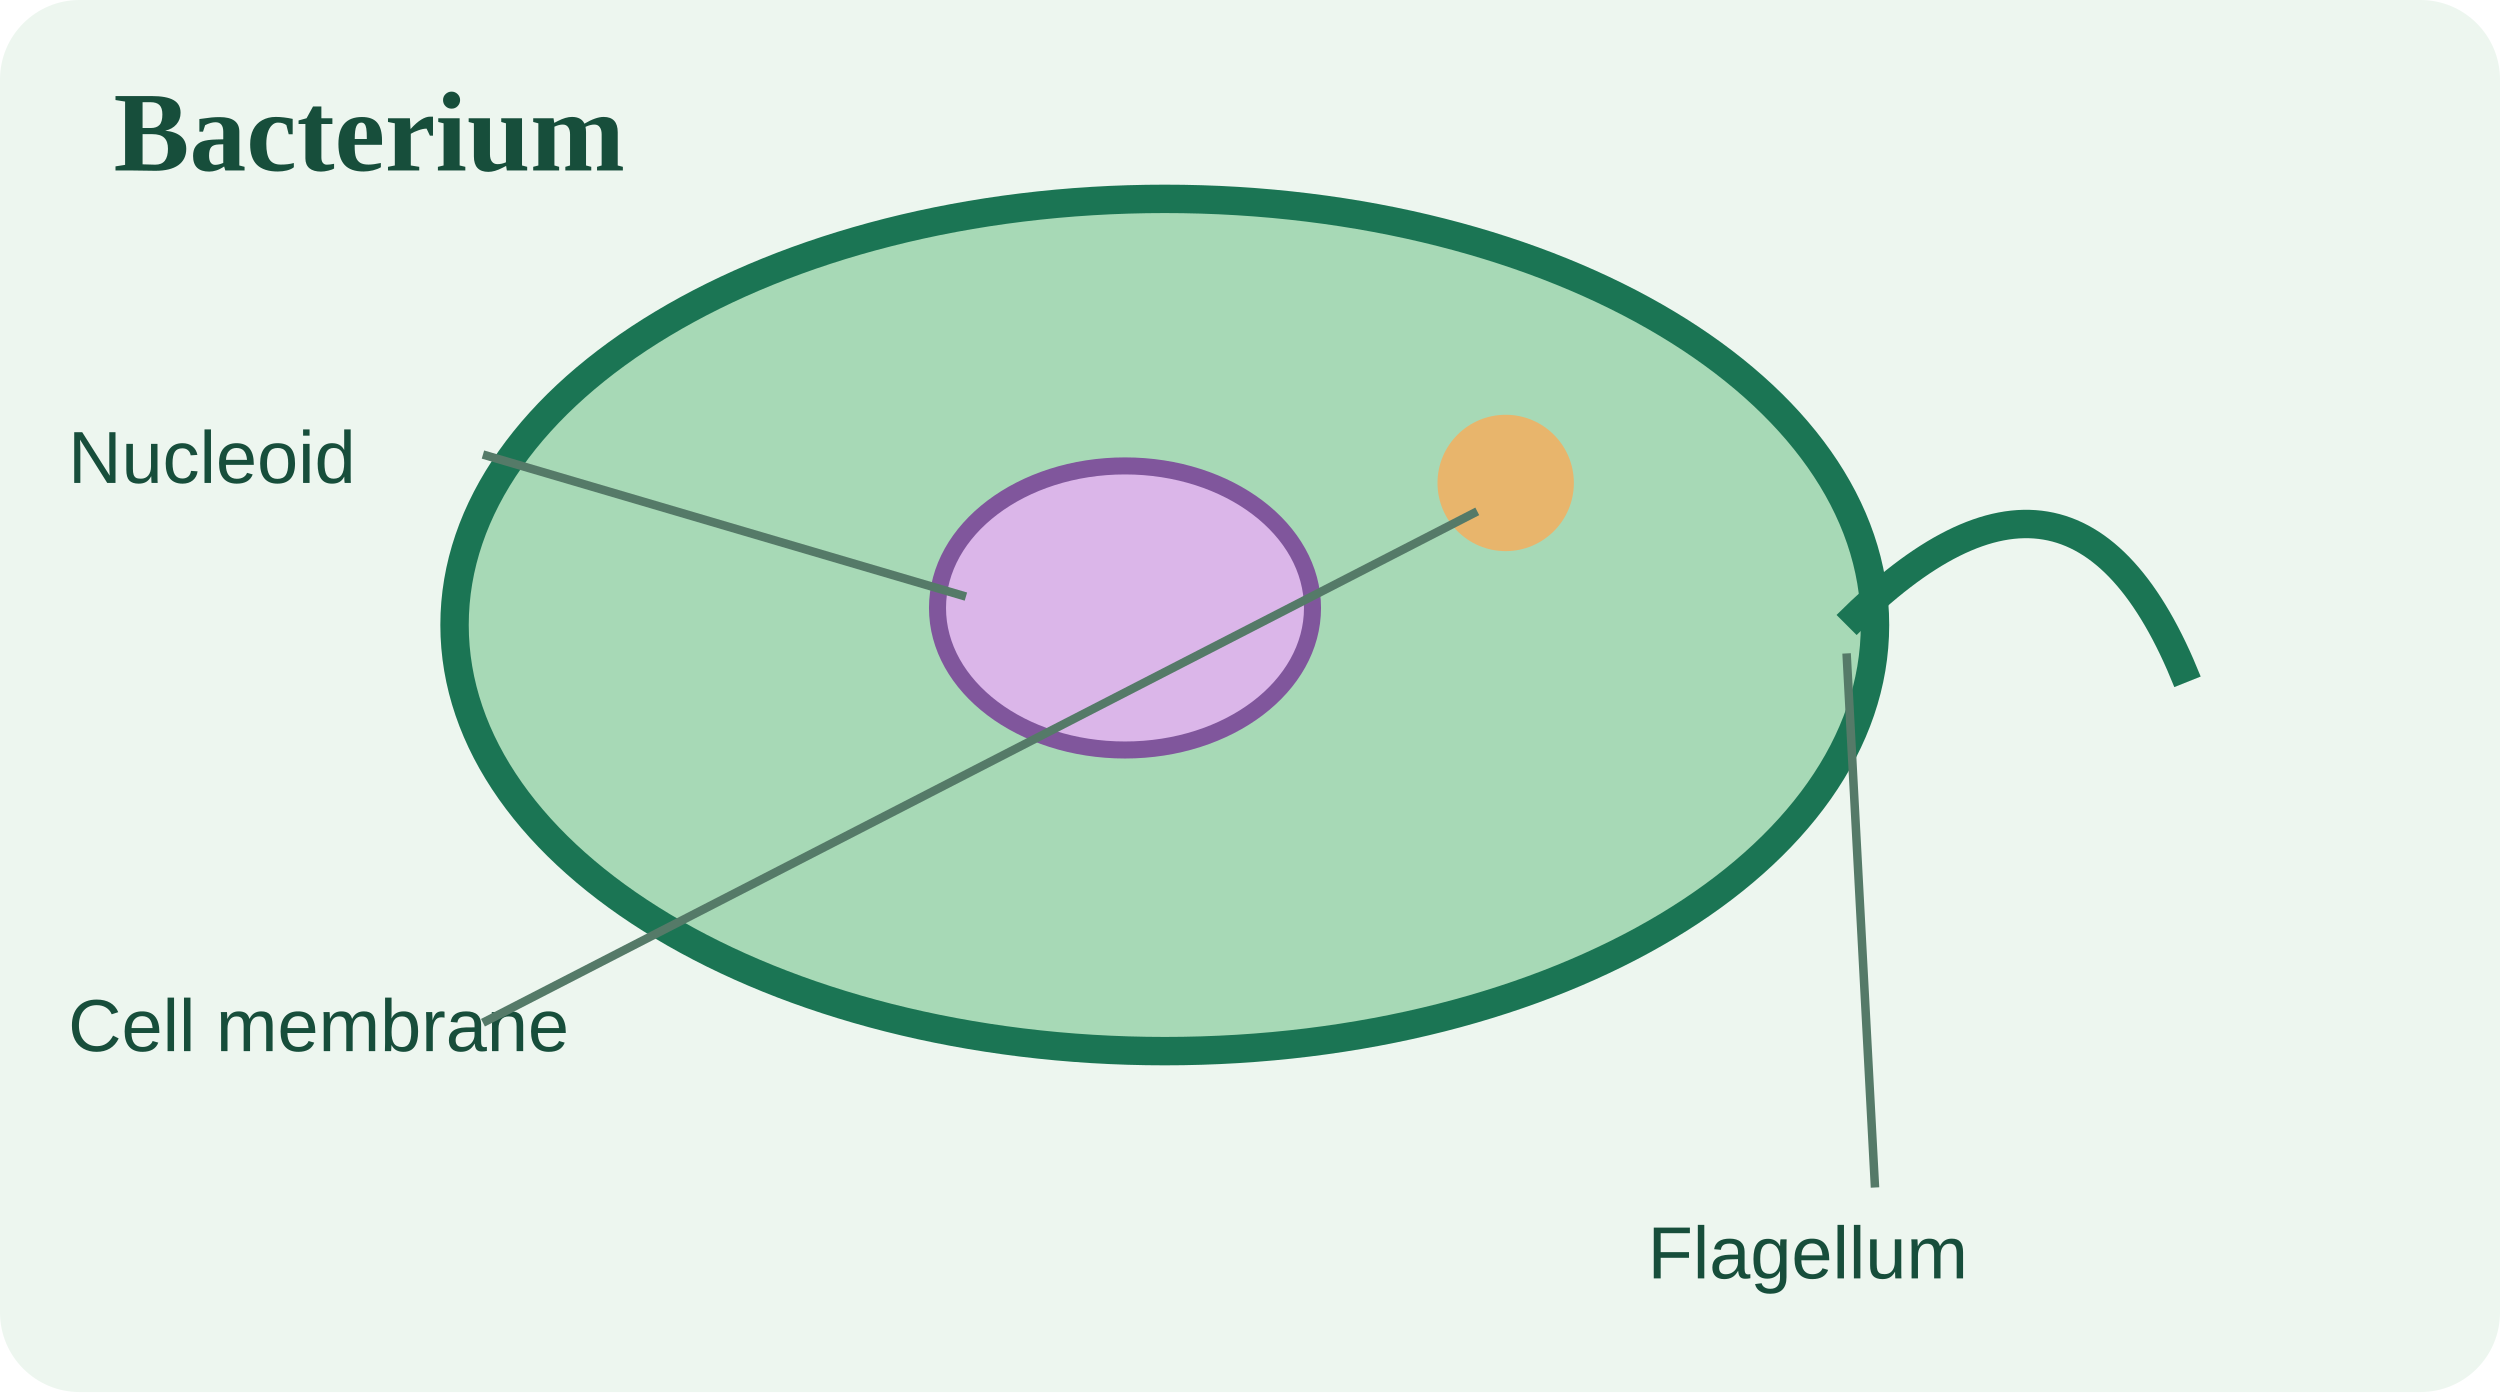
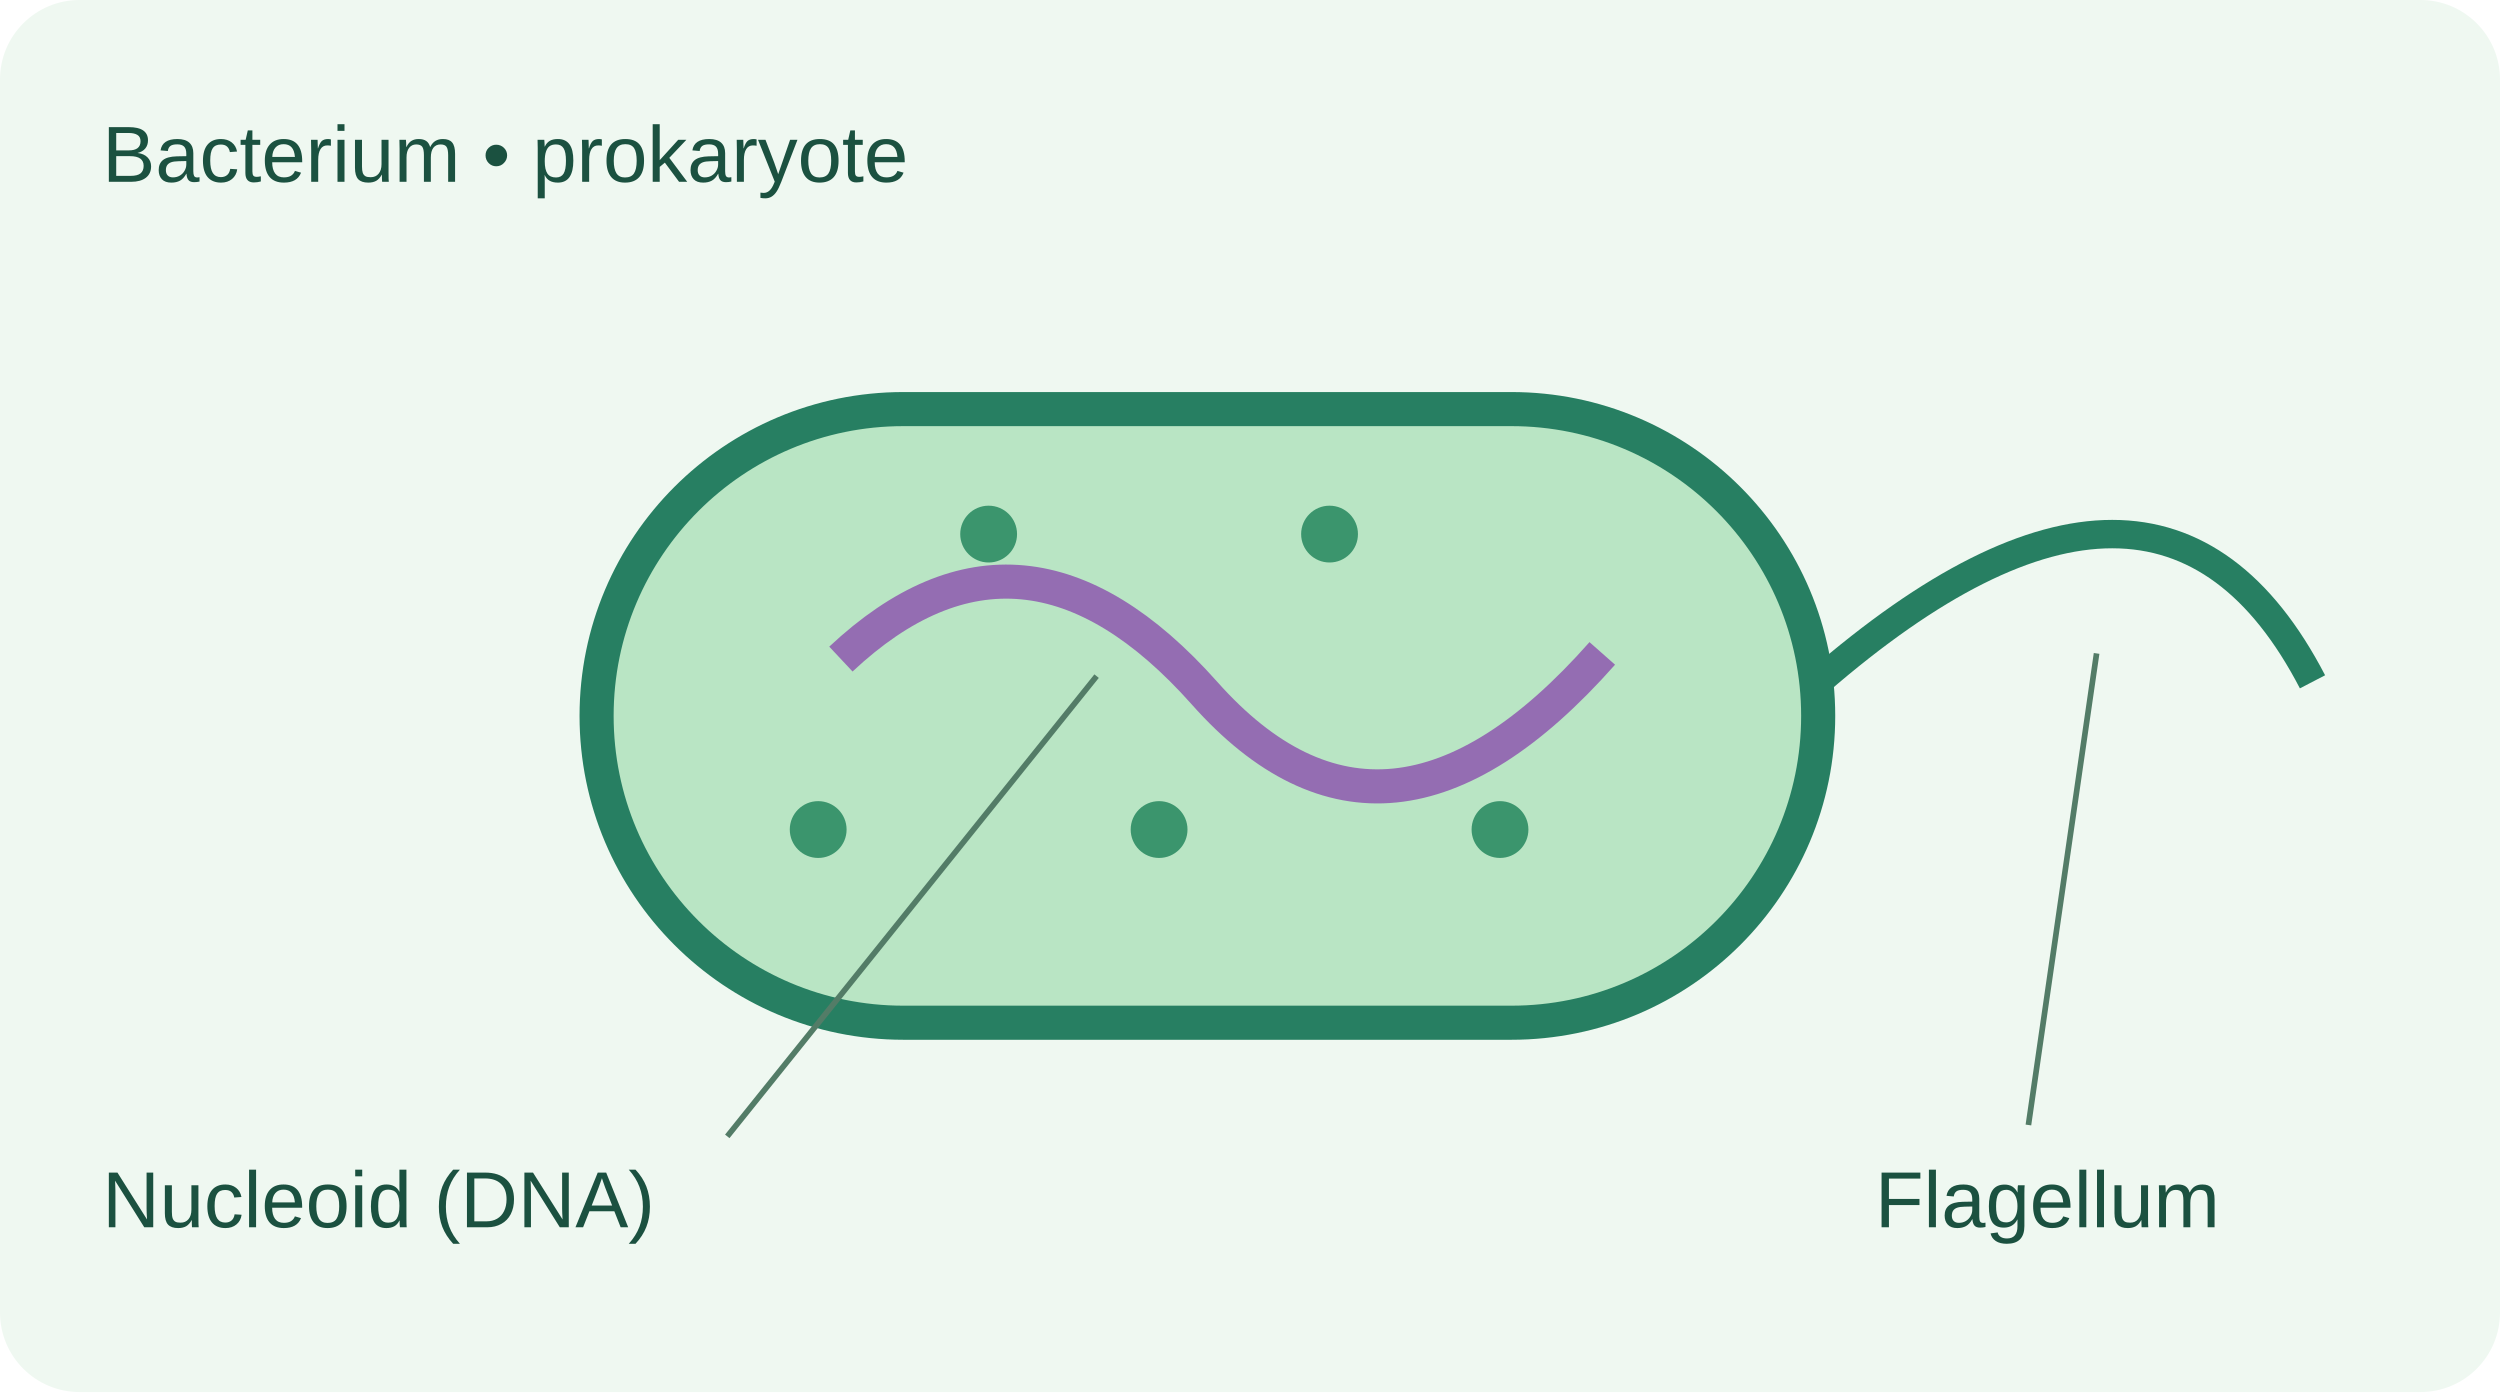
<svg xmlns="http://www.w3.org/2000/svg" viewBox="0 0 440 245">
-   <rect width="440" height="245" rx="14" fill="#edf6ef" />
-   <text x="20" y="30" font-size="20" font-weight="700" fill="#174e3b">Bacterium</text>
-   <ellipse cx="205" cy="110" rx="125" ry="75" fill="#a7d9b6" stroke="#1b7554" stroke-width="5" />
-   <ellipse cx="198" cy="107" rx="33" ry="25" fill="#dbb6e9" stroke="#80569c" stroke-width="3" />
-   <circle cx="265" cy="85" r="12" fill="#e8b56c" />
-   <path d="M325 110 Q365 70 385 120" fill="none" stroke="#1b7554" stroke-width="5" />
-   <g font-family="Arial,sans-serif" font-size="13" fill="#174e3b">
-     <text x="12" y="85">Nucleoid</text>
-     <text x="12" y="185">Cell membrane</text>
-     <text x="290" y="225">Flagellum</text>
-   </g>
-   <g stroke="#557a68" stroke-width="1.5">
-     <path d="M85 80 L170 105" />
-     <path d="M85 180 L260 90" />
-     <path d="M330 209 L325 115" />
+   <rect width="440" height="245" rx="14" fill="#eff8f1" />
+   <g font-family="Arial,sans-serif" font-size="14" fill="#1b5140">
+     <rect x="105" y="72" width="215" height="108" rx="54" fill="#b9e5c4" stroke="#277f62" stroke-width="6" />
+     <path d="M148 116 Q180 86 212 122 T282 115" stroke="#946db2" fill="none" stroke-width="6" />
+     <g fill="#3b956d">
+       <circle cx="144" cy="146" r="5" />
+       <circle cx="174" cy="94" r="5" />
+       <circle cx="204" cy="146" r="5" />
+       <circle cx="234" cy="94" r="5" />
+       <circle cx="264" cy="146" r="5" />
+     </g>
+     <path d="M320 120 Q380 68 407 120" fill="none" stroke="#277f62" stroke-width="5" />
+     <text x="18" y="32">Bacterium • prokaryote</text>
+     <text x="18" y="216">Nucleoid (DNA)</text>
+     <path d="M128 200L193 119" stroke="#537c67" />
+     <text x="330" y="216">Flagellum</text>
+     <path d="M357 198L369 115" stroke="#537c67" />
  </g>
</svg>
